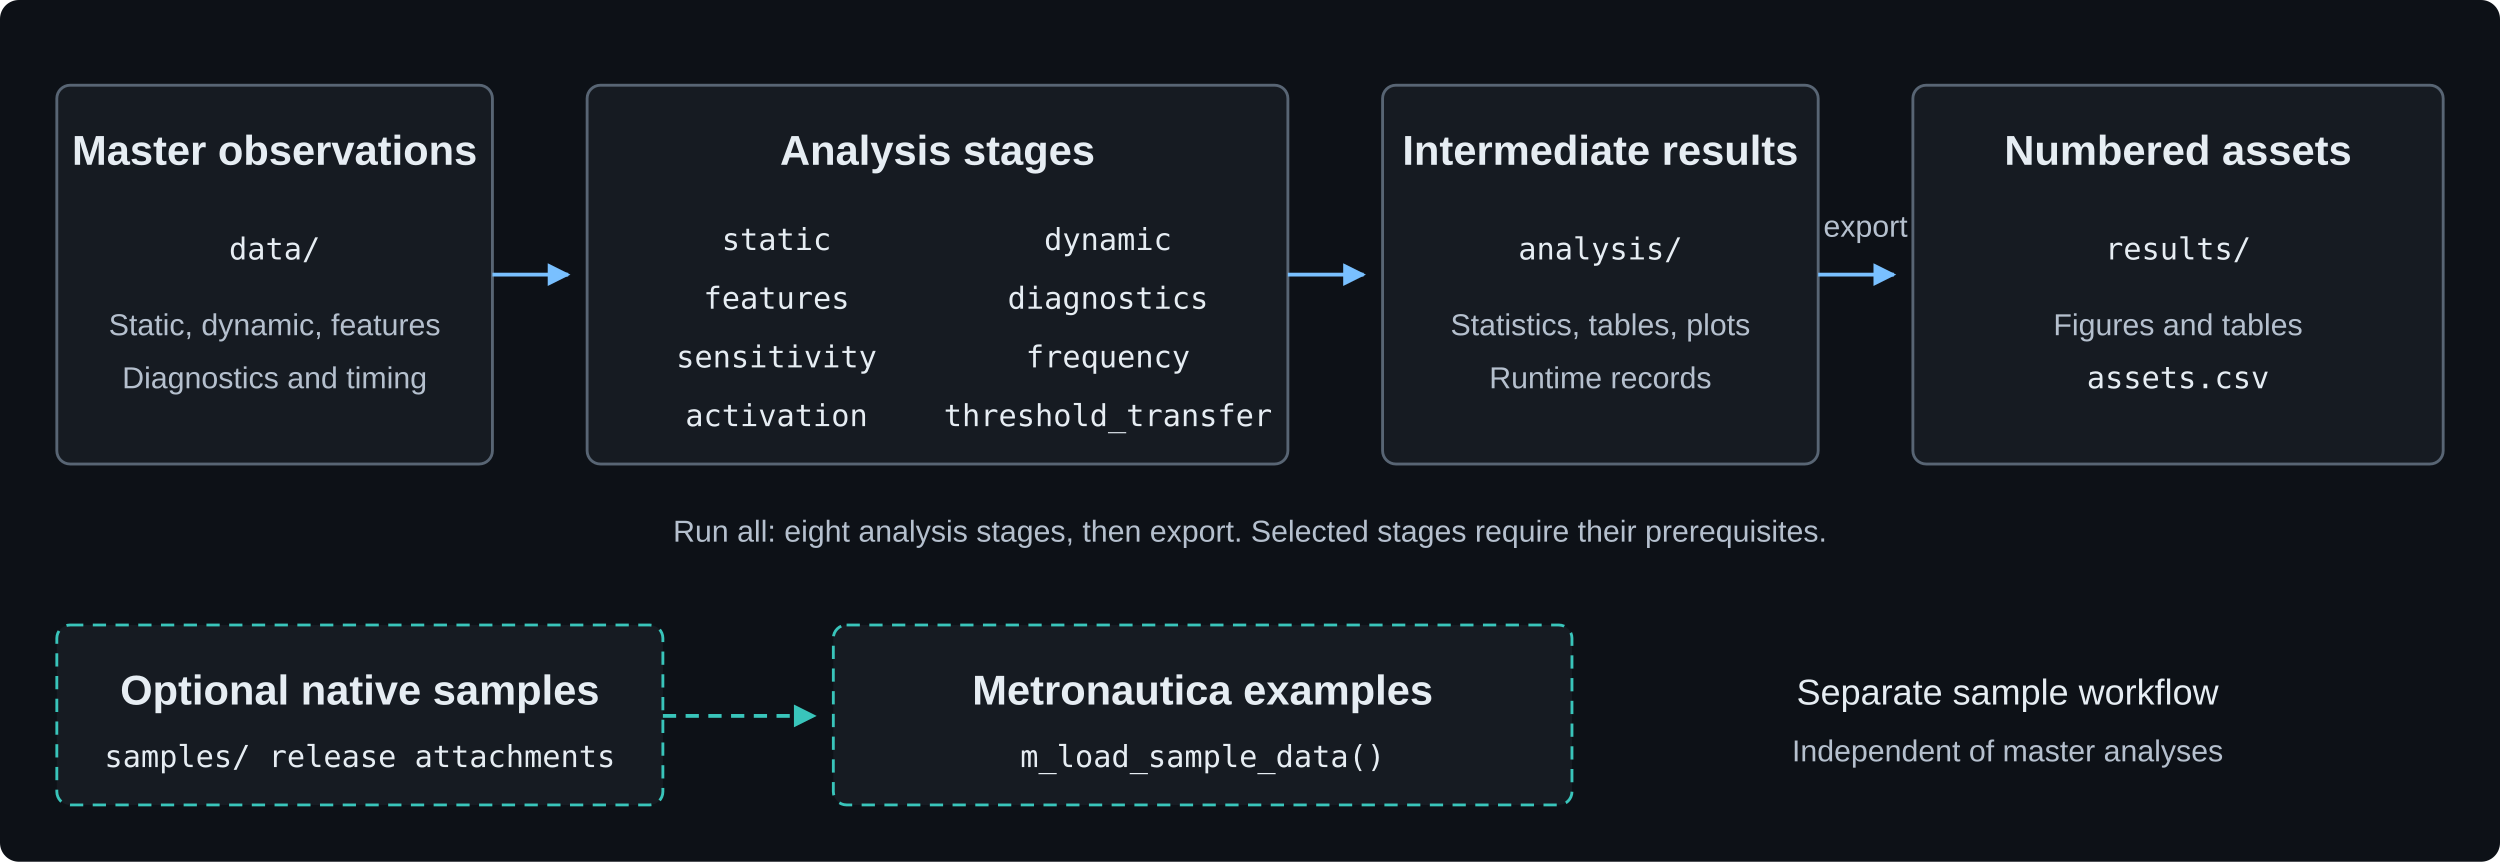
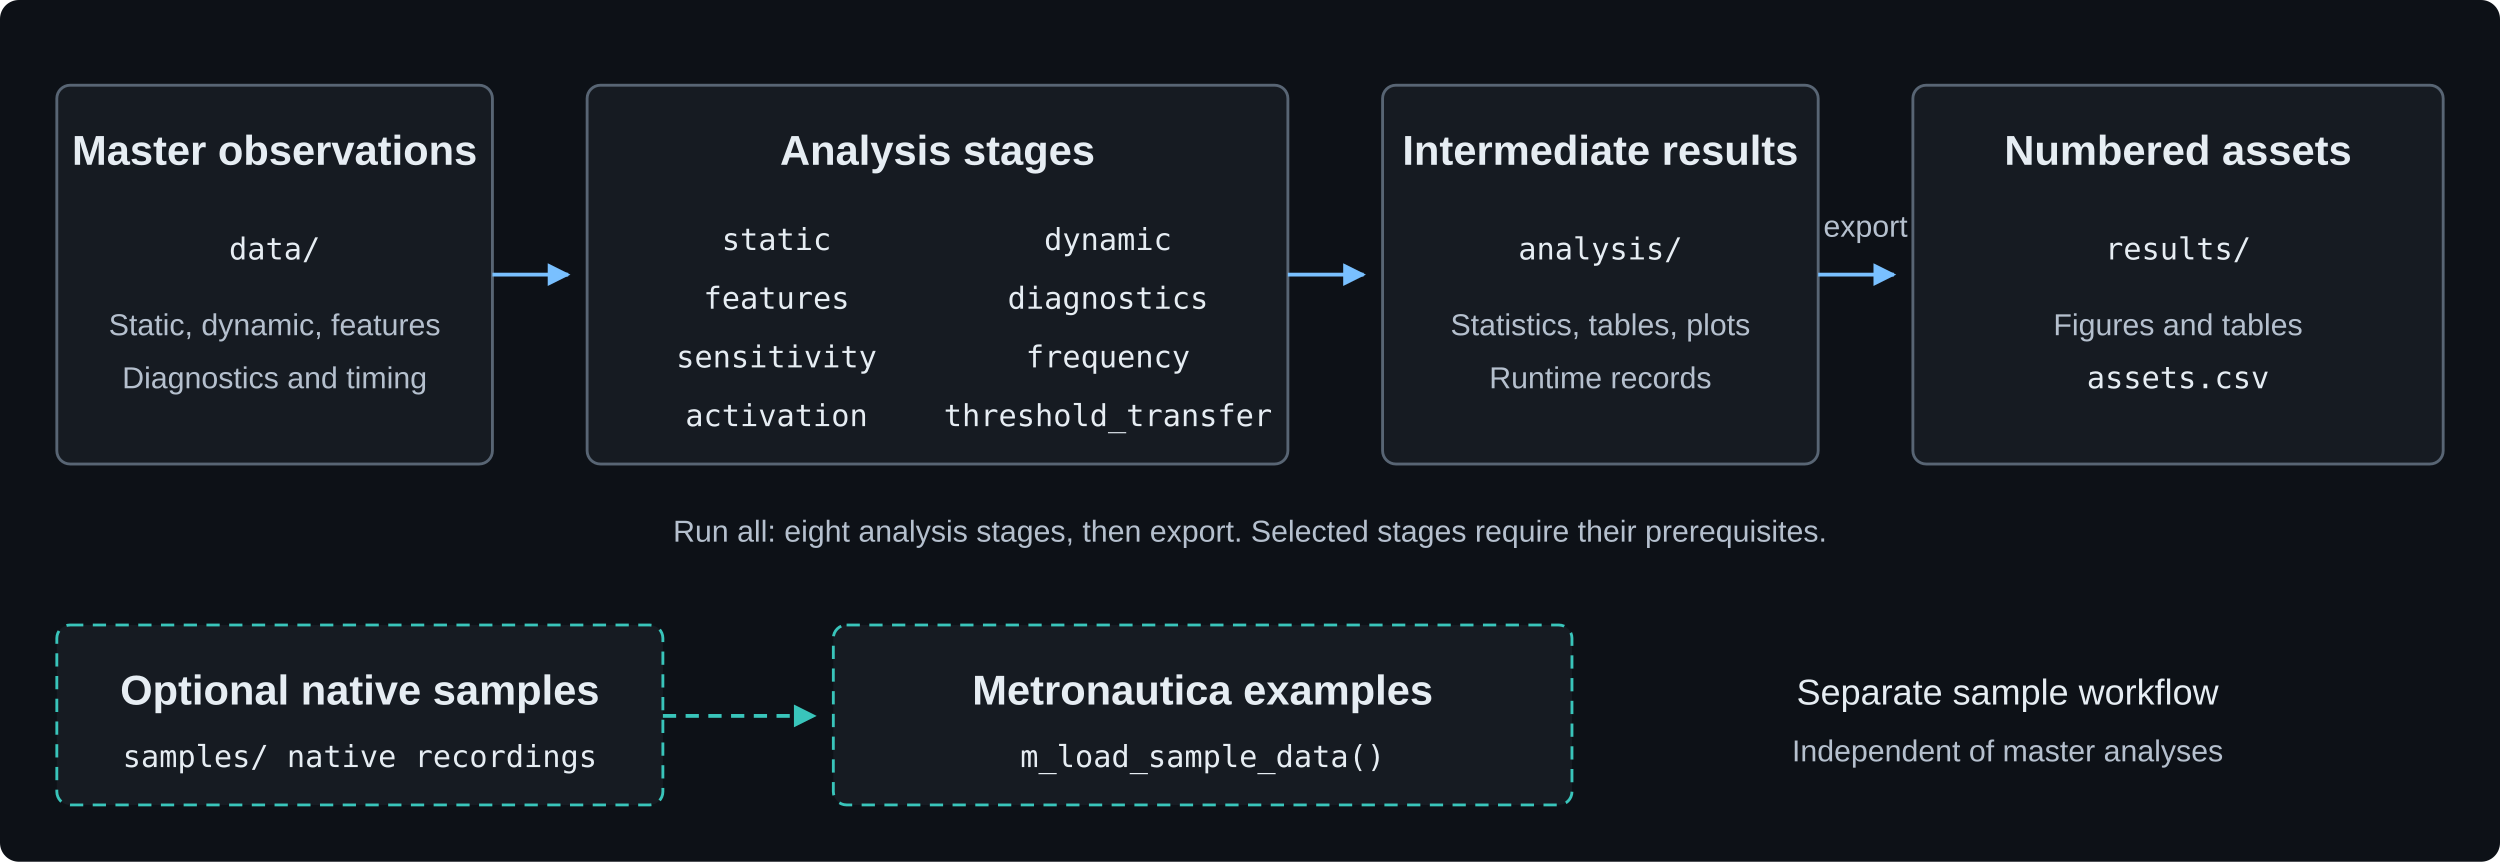
<svg xmlns="http://www.w3.org/2000/svg" viewBox="0 0 1320 455" role="img" aria-labelledby="wam-title wam-desc">
  <defs>
    <marker id="wam-arrow" viewBox="0 0 10 10" refX="9" refY="5" markerWidth="6" markerHeight="6" orient="auto">
      <path d="M0 0 L10 5 L0 10 Z" fill="#79c0ff" />
    </marker>
    <marker id="sample-arrow" viewBox="0 0 10 10" refX="9" refY="5" markerWidth="6" markerHeight="6" orient="auto">
      <path d="M0 0 L10 5 L0 10 Z" fill="#39c5bb" />
    </marker>
  </defs>
  <style>text{font-family:Arial,sans-serif;fill:#e6edf3}.heading{font-size:22px;font-weight:600}.body{font-size:19px}.small{font-size:16px;fill:#b5c0ce}.code{font-family:Consolas,monospace;font-size:16px}.panel{fill:#161b22;stroke:#586574;stroke-width:1.5}.optional{stroke:#39c5bb;stroke-dasharray:7 5}.arrow{fill:none;stroke:#79c0ff;stroke-width:2;marker-end:url(#wam-arrow)}.sample-arrow{fill:none;stroke:#39c5bb;stroke-width:2;stroke-dasharray:7 5;marker-end:url(#sample-arrow)}</style>
  <rect width="1320" height="455" rx="10" fill="#0d1117" />
  <g>
    <rect x="30" y="45" width="230" height="200" rx="7" class="panel" />
    <text x="145.0" y="87" class="heading" text-anchor="middle">Master observations</text>
    <text x="145.0" y="137" class="code" text-anchor="middle">data/</text>
    <text x="145.0" y="177" class="small" text-anchor="middle">Static, dynamic, features</text>
    <text x="145.0" y="205" class="small" text-anchor="middle">Diagnostics and timing</text>
  </g>
  <g>
    <rect x="310" y="45" width="370" height="200" rx="7" class="panel" />
    <text x="495.0" y="87" class="heading" text-anchor="middle">Analysis stages</text>
  </g>
  <text x="410" y="132" class="code" text-anchor="middle">static</text>
  <text x="585" y="132" class="code" text-anchor="middle">dynamic</text>
  <text x="410" y="163" class="code" text-anchor="middle">features</text>
  <text x="585" y="163" class="code" text-anchor="middle">diagnostics</text>
  <text x="410" y="194" class="code" text-anchor="middle">sensitivity</text>
  <text x="585" y="194" class="code" text-anchor="middle">frequency</text>
  <text x="410" y="225" class="code" text-anchor="middle">activation</text>
  <text x="585" y="225" class="code" text-anchor="middle">threshold_transfer</text>
  <g>
    <rect x="730" y="45" width="230" height="200" rx="7" class="panel" />
    <text x="845.0" y="87" class="heading" text-anchor="middle">Intermediate results</text>
    <text x="845.0" y="137" class="code" text-anchor="middle">analysis/</text>
    <text x="845.0" y="177" class="small" text-anchor="middle">Statistics, tables, plots</text>
    <text x="845.0" y="205" class="small" text-anchor="middle">Runtime records</text>
  </g>
  <g>
    <rect x="1010" y="45" width="280" height="200" rx="7" class="panel" />
    <text x="1150.0" y="87" class="heading" text-anchor="middle">Numbered assets</text>
    <text x="1150.0" y="137" class="code" text-anchor="middle">results/</text>
    <text x="1150.0" y="177" class="small" text-anchor="middle">Figures and tables</text>
    <text x="1150.0" y="205" class="code" text-anchor="middle">assets.csv</text>
  </g>
  <path d="M260 145 H300" class="arrow" />
  <path d="M680 145 H720" class="arrow" />
  <path d="M960 145 H1000" class="arrow" />
  <text x="985" y="125" class="small" text-anchor="middle">export</text>
  <text x="660" y="286" class="small" text-anchor="middle">Run all: eight analysis stages, then export. Selected stages require their prerequisites.</text>
  <g>
    <rect x="30" y="330" width="320" height="95" rx="7" class="panel optional" />
    <text x="190.0" y="372" class="heading" text-anchor="middle">Optional native samples</text>
-     <text x="190.0" y="405" class="code" text-anchor="middle">samples/ release attachments</text>
+     <text x="190.0" y="405" class="code" text-anchor="middle">samples/ native recordings</text>
  </g>
  <path d="M350 378 H430" class="sample-arrow" />
  <g>
    <rect x="440" y="330" width="390" height="95" rx="7" class="panel optional" />
    <text x="635.0" y="372" class="heading" text-anchor="middle">Metronautica examples</text>
    <text x="635.0" y="405" class="code" text-anchor="middle">m_load_sample_data()</text>
  </g>
  <text x="1060" y="372" class="body" text-anchor="middle">Separate sample workflow</text>
  <text x="1060" y="402" class="small" text-anchor="middle">Independent of master analyses</text>
</svg>
